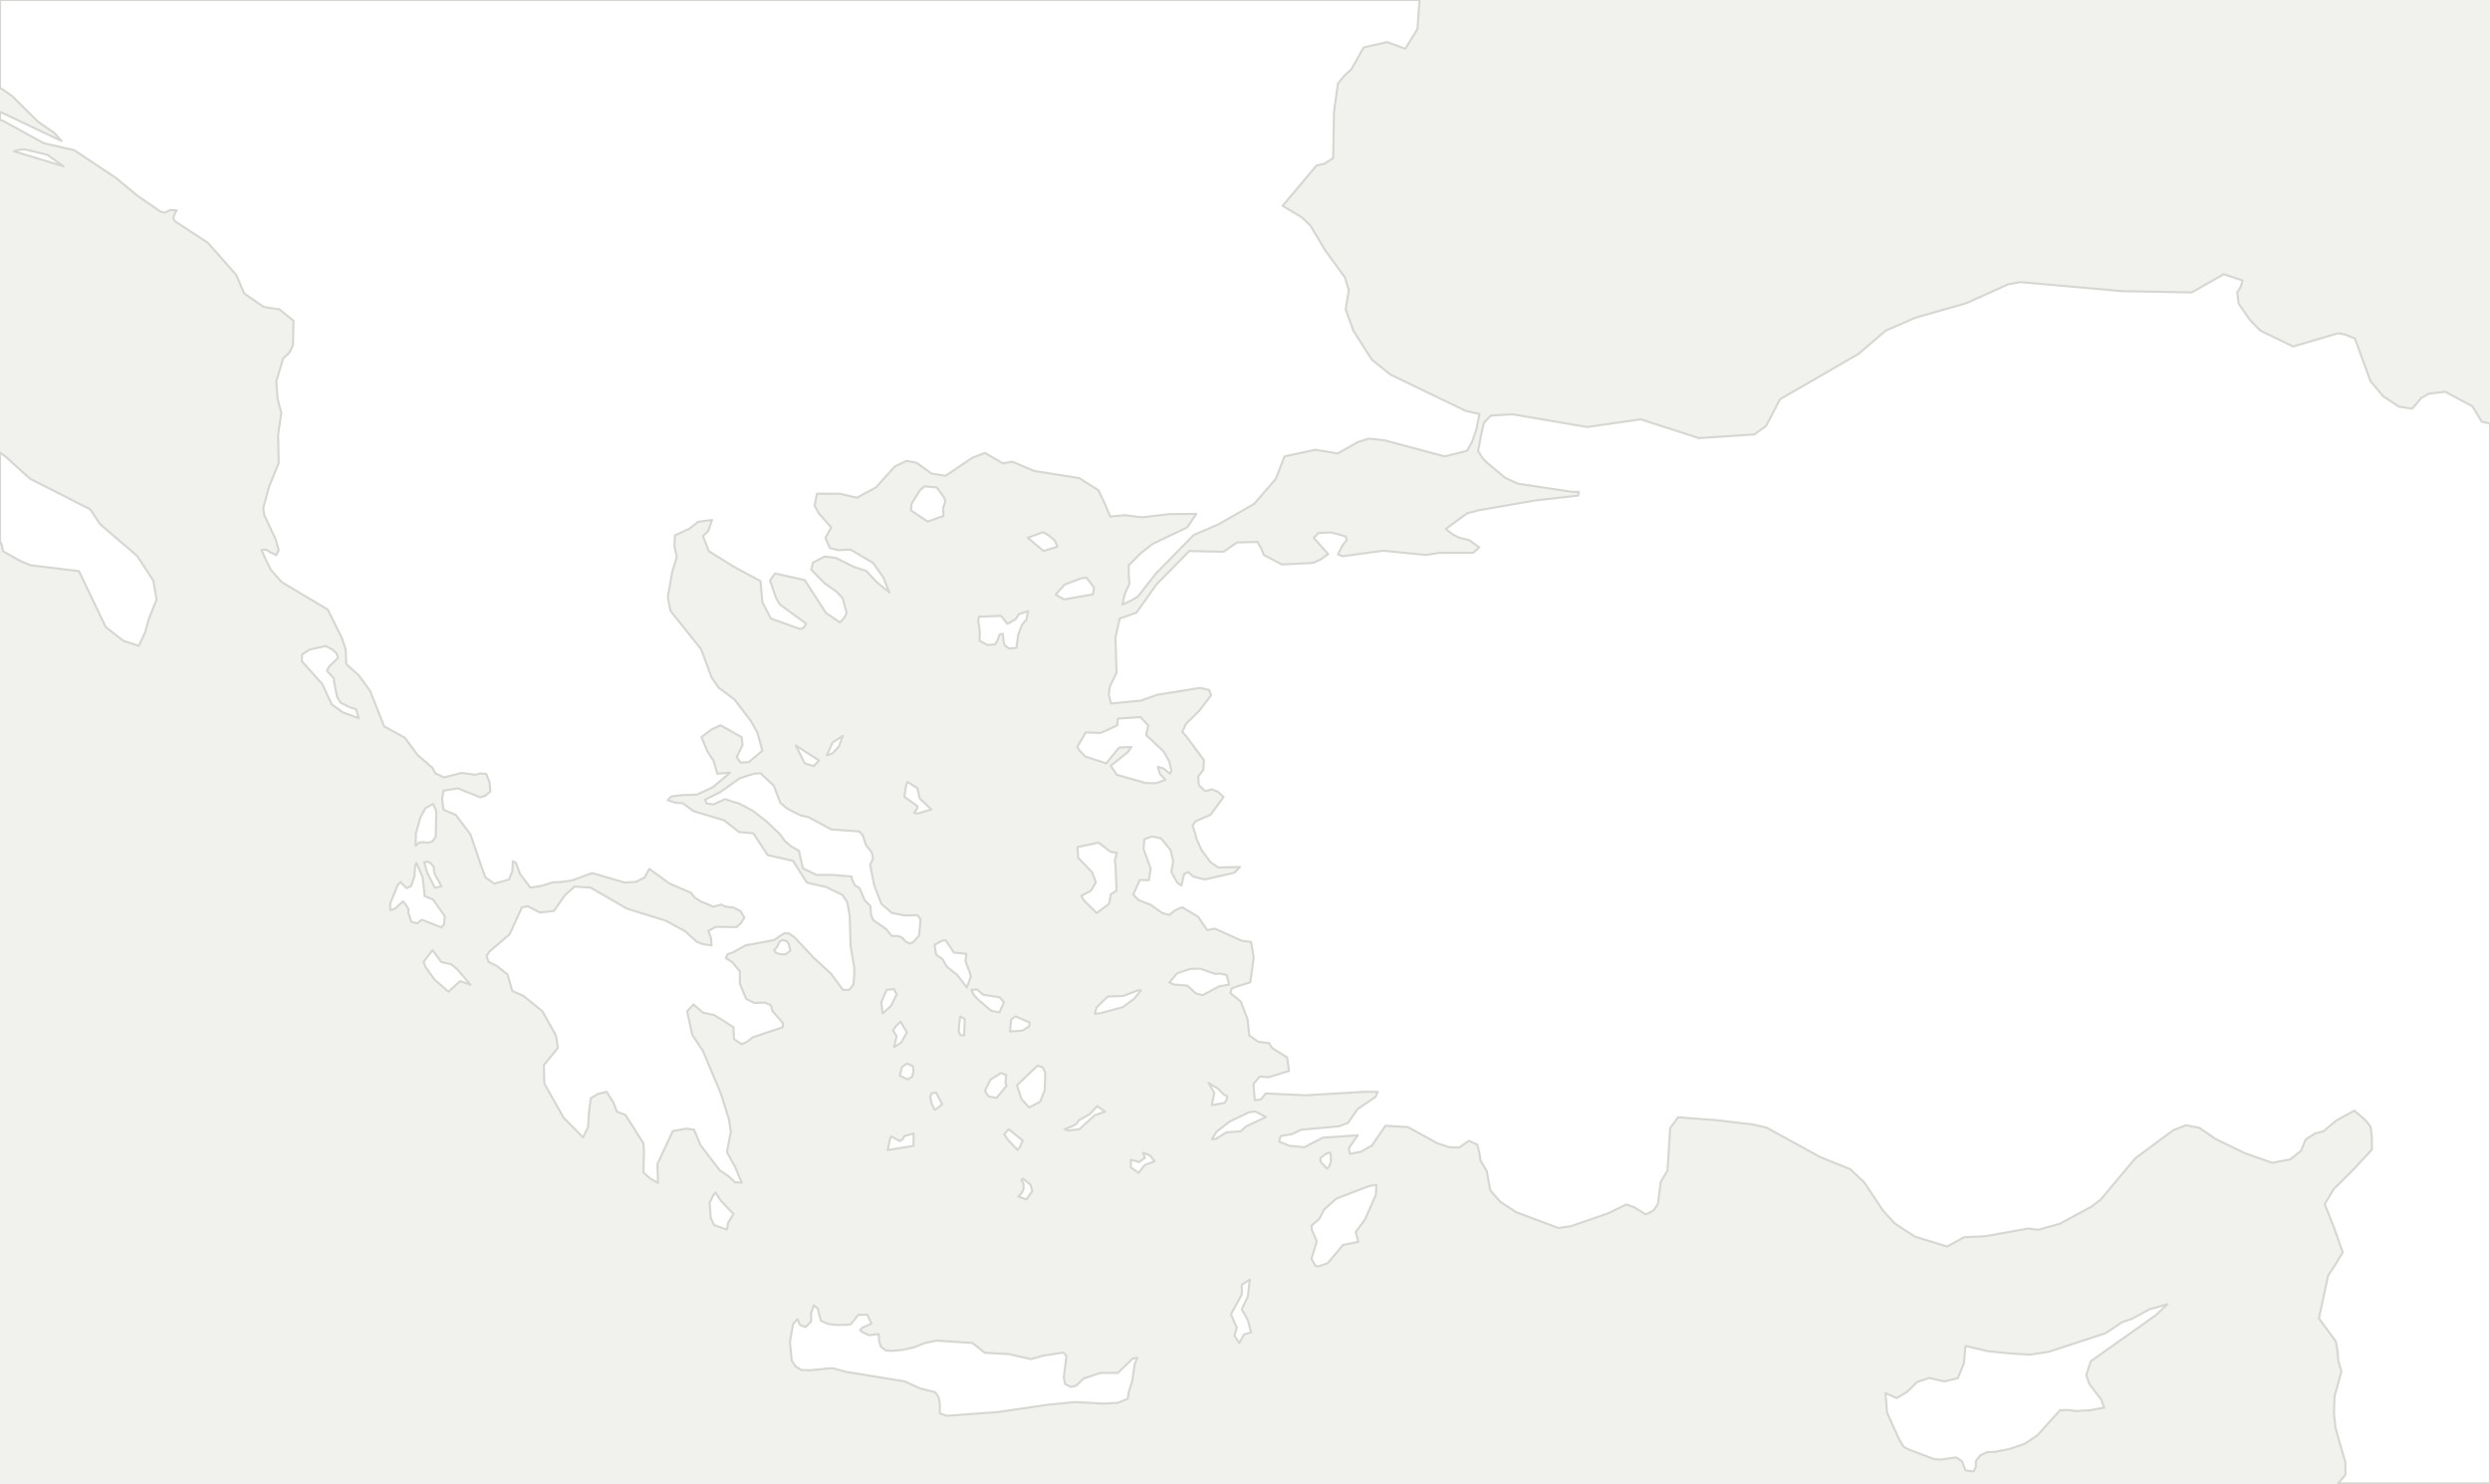
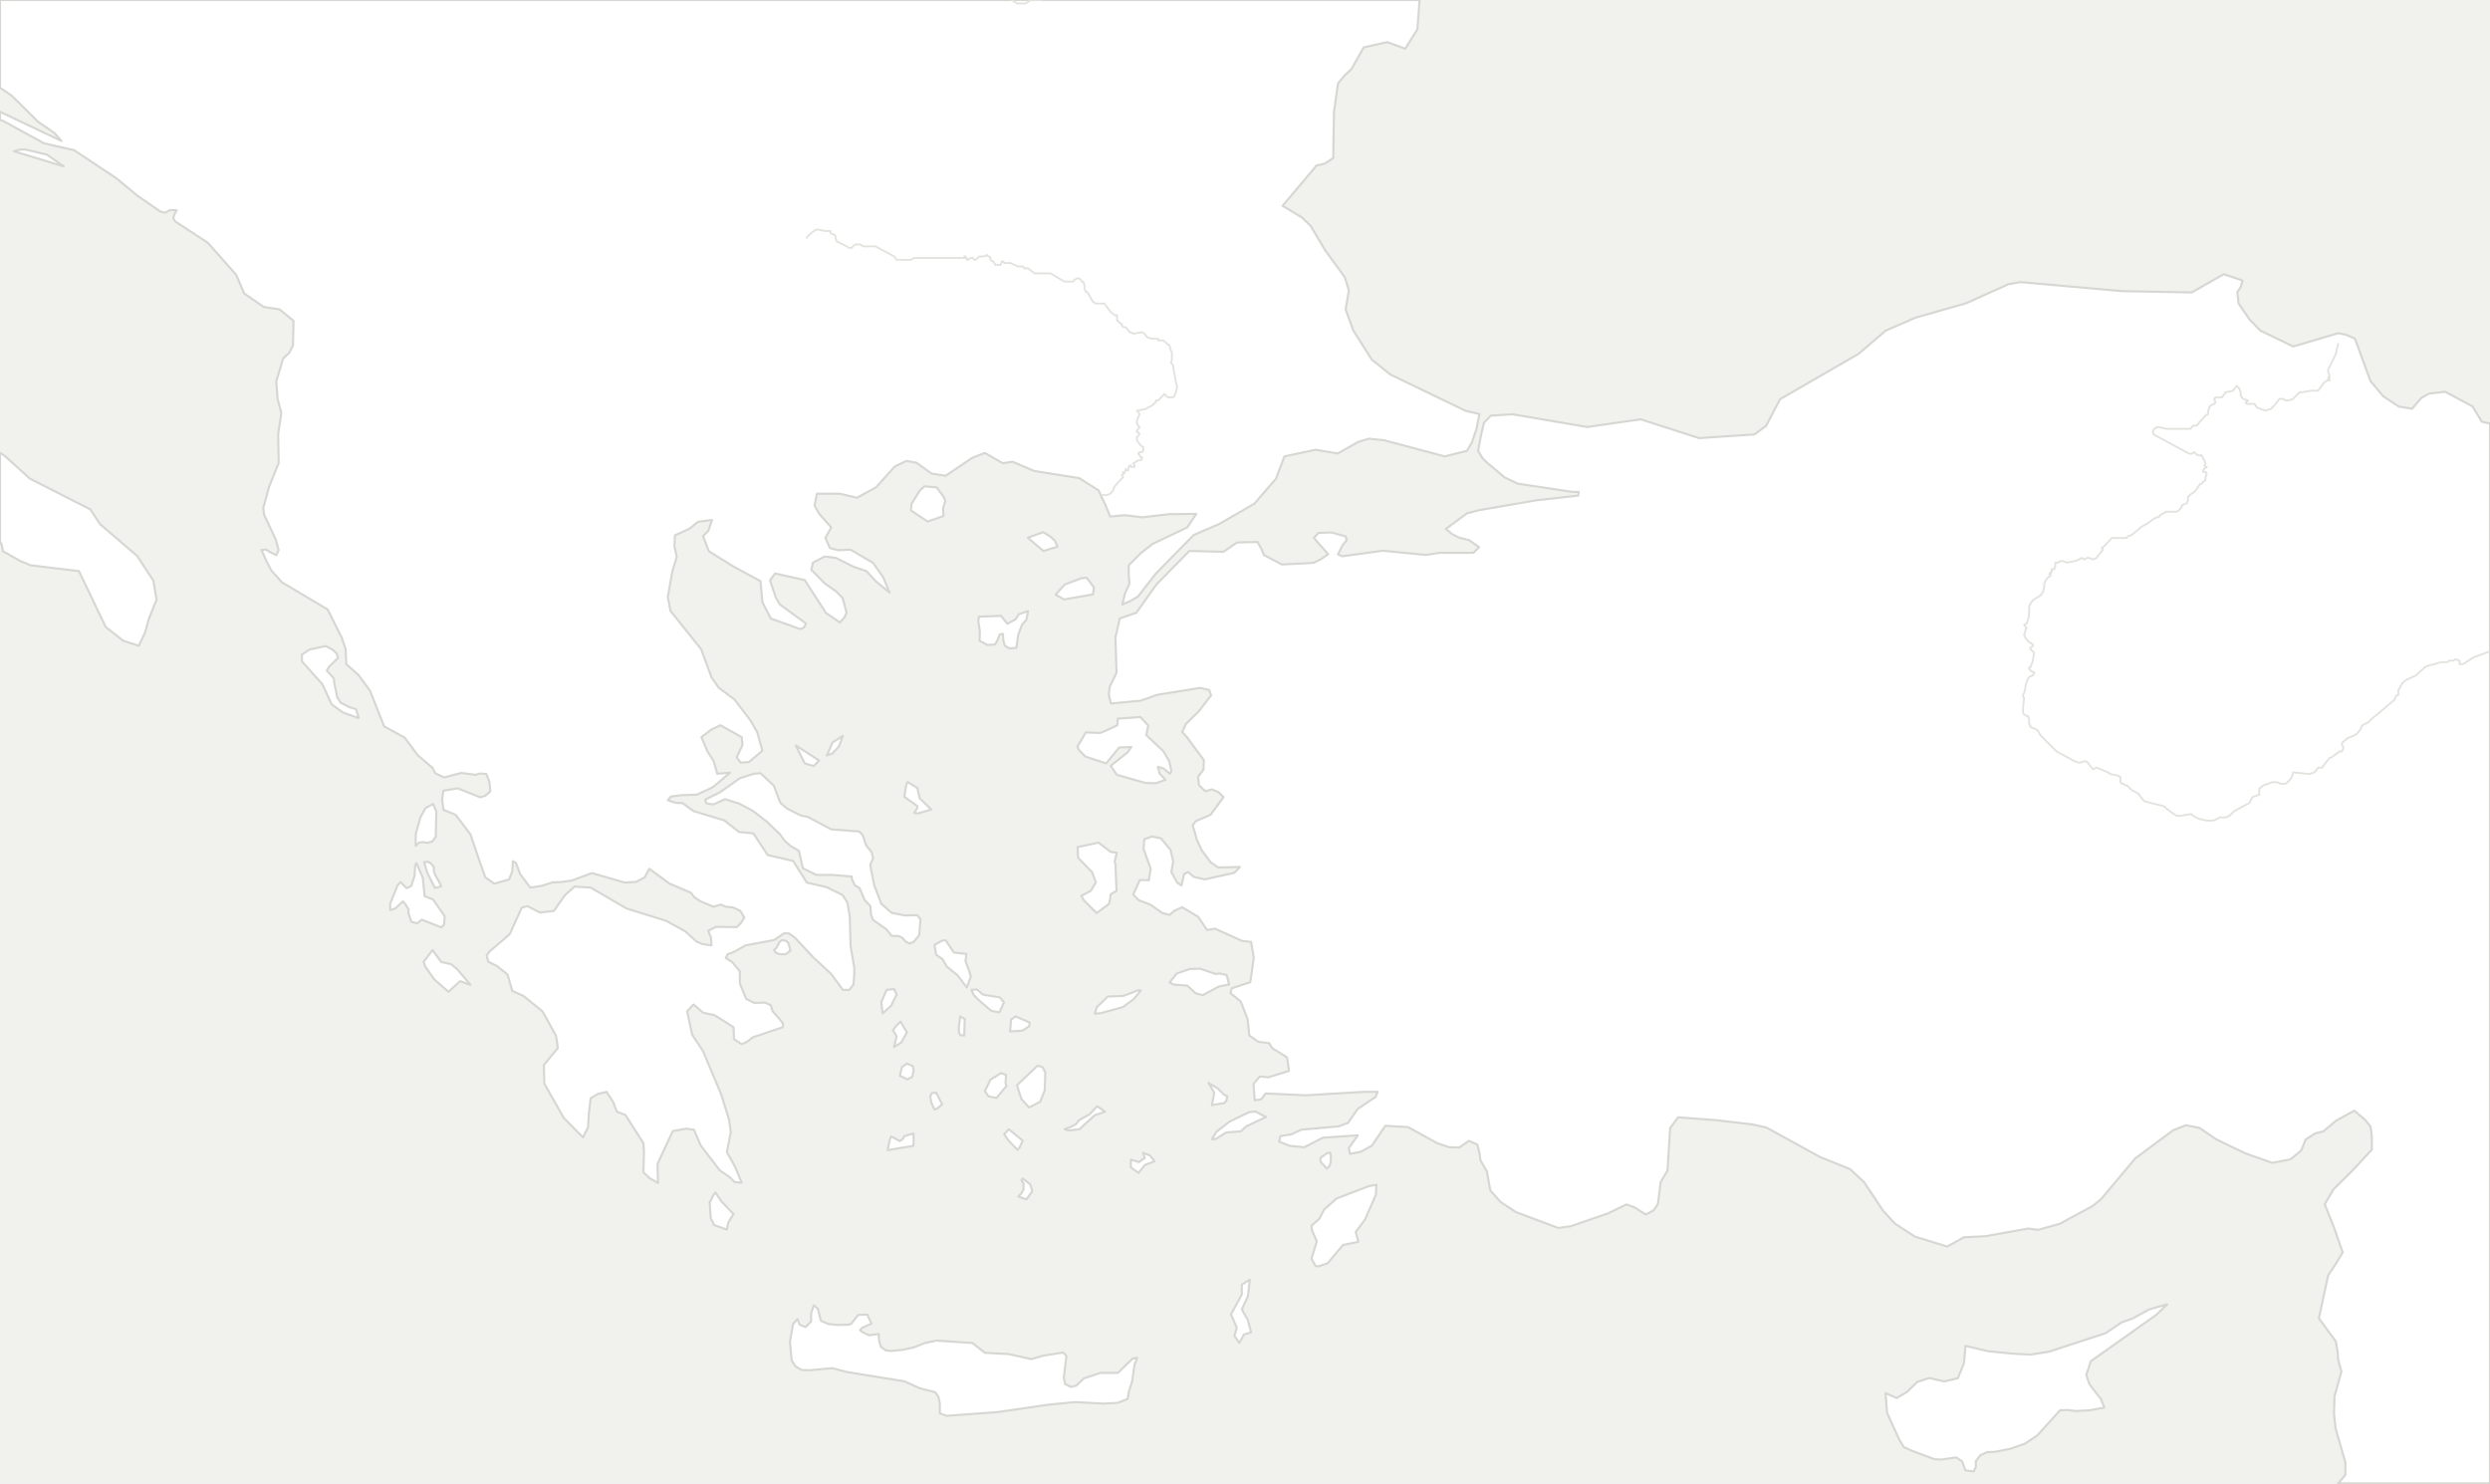
<svg xmlns="http://www.w3.org/2000/svg" viewBox="0 0 940 560" width="940" height="560">
  <rect width="940" height="560" fill="#F1F1EE" />
  <path d="M312.6,499.8L315.9,500.2L320.3,500.1L321.3,499.8L324,496.4L327.4,496.3L329,499.7L325.6,501.2L324.7,502.1L325.4,502.8L328.1,504.1L331.7,503.6L331.9,506.2L332.5,508.4L334.4,509.8L336.3,510L340.7,509.6L344.9,508.7L349.2,507L353.6,506.1L367.1,507L371.8,510.7L380.8,511.2L389.3,513.1L393.8,511.8L401.4,510.6L402.6,511.9L401.6,520.1L402.1,522.5L404.3,523.6L406.3,523.1L409.1,520.4L415.4,518.3L422,518.3L427.6,512.9L429.3,512.6L428.3,515.2L427.4,521.5L426.2,525.2L425.7,528.1L422,529.6L416.4,529.9L406,529.3L395.8,530.3L376.6,533.1L357.4,534.5L354.8,533.6L354.8,529.9L354.3,527.4L353.1,525.6L347.2,524.1L341.5,521.5L319.4,517.9L314.2,516.5L305.7,517.3L302.6,517.2L300.4,515.9L298.9,513.7L298.2,506.7L299.4,499.8L301.1,498L301.9,500.1L304.1,501L306.2,498.9L306.2,495.8L307.2,492.8L308.7,494L309.9,498.6ZM292.1,296.6L294.6,303.1L297.2,305.3L302.4,307.9L305,308.4L313.8,313.1L324.4,313.9L325.7,315.3L326.9,319L329.1,321.8L329.6,324.1L328.5,326.5L330,334.1L332.7,341.2L336.6,344.6L341.5,345.6L346.3,345.5L347.5,347L347,353.1L344.9,355.6L343.4,356.2L341.9,355.5L340.7,354.1L339.3,353.4L336.6,353.3L334.6,350.8L329.6,347.3L328.8,345.3L328.6,342.1L326.4,339.8L324.5,335.3L322.7,334.2L321.6,331.9L321.5,330.9L314.2,330.3L308.2,330.3L303.1,327.8L301.6,321.2L298.5,319.4L296.3,317.5L294.4,314.9L289.5,310.2L284.2,306.1L279.1,303.4L273.7,301.7L269.3,303.7L266.7,303.3L266.2,301.9L271.8,299.1L279.3,293.8L284.6,292.1L287.1,291.9ZM814,496.4L789.3,513.9L787.6,519.1L788.8,522.6L792.2,527L793.1,528.1L794.4,531.4L789,532.4L783.7,532.7L780.6,532.3L777.7,532.4L769.1,541.9L764.3,545.1L758.7,547L753.1,548.1L750.2,548.2L747.6,549.4L745.9,551.6L745.9,553.8L745.1,555.5L742,555.1L740.7,551.7L738.5,550.2L733,551L730.3,550.9L721.5,547.6L718.7,546.3L717,543.5L712.4,533.4L711.8,525.9L716,527.8L719.9,525.5L723.8,521.7L728.4,520.2L731.2,520.9L734,521.5L739.1,520.3L741.4,514.7L742,508.1L750.5,510.1L759.4,511L766.5,511.4L773.5,510.3L794.9,503.3L801,499.2L805,497.8L811.4,494.3L818.2,492.4ZM882.6,560L882.8,559.9L885.4,556.8L885.4,552.1L881.7,539.2L881.1,533.7L881.3,527.2L883.9,517.8L882.7,513.5L882.5,510.5L881.8,506.4L875.4,497.7L878.9,481.5L881.5,477.6L884.4,472.8L881.1,463.4L877.6,454.6L881,448.9L887.9,442.1L895.4,434L895.4,429.1L894.9,425.3L892.9,422.8L888.8,419.3L882,423L877.1,427.1L874,427.9L870.4,430.2L868.7,434.4L864.6,437.7L857.8,439L847.6,435.4L836.6,430.1L830.3,425.8L825.2,424.8L820.4,426.7L806.1,437.3L793.1,452.8L789.8,455.4L777.6,462L769.4,464.3L765.7,463.8L749.5,466.7L741.4,467.1L735.1,470.6L722.8,466.8L715.3,461.9L710.9,457.1L703.8,446.4L698.5,441.4L687.1,436.8L666.9,425.7L661.6,424.5L648,422.9L633.5,421.8L630.5,425.9L629.5,441.9L626.9,446.3L625.9,454.5L624.2,457L621.3,458.5L617,455.8L614,454.7L607,458.1L593.1,462.9L588.3,463.6L572.3,457.6L566.4,453.7L562.6,449.4L561.3,442.2L558.9,438.1L558.5,435.2L557.7,432.1L554.5,430.7L550.9,433.2L547.1,433.1L542.6,431.6L531.5,425.5L523,425L517.9,432.5L513.8,434.8L509.6,435.6L509.2,433.4L512.6,428.6L499.4,429.5L492.4,433.1L486.9,432.6L482.9,431L483.4,428.9L487.6,428.2L491.2,426.5L505.5,425.2L508.9,423.9L512.5,418.7L519.3,414.1L520.1,412.2L514.8,412.2L492.9,413.5L477.8,412.8L476.1,415L473.7,415.4L473.2,409.2L475.6,406.4L478.8,406.7L486.6,404.3L485.9,399.2L480.3,395.7L479.1,393.8L475,393.3L471.6,390.9L471,384.8L468.4,378.1L464.5,374.9L465,373.1L472,370.8L473.3,361.5L472.3,355.6L468.9,355.2L458.7,350.6L455.7,351.1L452.3,346.1L446.3,342.5L443.4,343.8L441.5,345.4L438.8,344.7L434.4,341.6L429.8,339.8L427.8,337.7L430.3,332.2L433.7,332.3L434.4,327.9L431.7,320.5L432,316.8L434.9,315.8L438.3,316.5L441.9,320.9L442.9,325.2L442.2,329.2L444.4,333.2L446,334.3L447,330L448.5,329.2L450.6,331L454.8,332L466,329.5L468.1,327.3L459.9,327.5L457,325.5L453.6,320.9L451.7,316.7L451.2,314.7L450.2,311.6L451.4,310L457,307.6L461.9,300.9L459.9,299L457.5,298L455,298.7L452.6,296.4L452.3,293.2L454.3,290.6L454.5,287L448,278.2L446.3,276.3L447.7,273.3L452.6,268.5L457.2,262.5L456.5,260.5L453.1,259.7L436.9,262.3L430.7,264.5L419.4,265.6L418.6,262.3L418.9,259.3L421.5,254L421.1,240.6L422.7,233.5L429,231.3L436.6,220.6L449,208L461.9,208.3L467,204.8L474.7,204.6L476.2,207.2L477.1,209.5L483.9,213.1L495.8,212.5L498.7,211.1L501.4,209.2L496,203.1L497.7,201.2L502.6,201L508,202.5L508.4,203.9L506.8,205.9L505.1,209.3L506.8,210L522.1,207.9L538.3,209.5L543.4,208.7L556.2,208.7L558.4,206.6L554.6,203.9L550.9,203L548.3,201.7L545.8,199.7L553.8,193.8L558.4,192.6L579.8,188.9L595.8,187.1L596,185.7L593.6,185.7L573,182.6L568.1,180.3L561.3,174.6L559.7,173L558,170.3L559.1,164.3L560.2,159.6L562.8,156.9L571,156.4L599.2,161.2L619.4,158.3L641.4,165.4L662.3,164L666.7,160.8L672,150.7L701.6,133.6L711.9,124.8L723.2,119.9L742.2,114.5L758.2,107.3L762.8,106.5L801,109.9L827.4,110.4L839.5,103.5L846.6,105.9L845.9,108.3L844.6,110.4L845.1,114.6L849.2,120.6L853.3,124.8L865.7,130.8L882.7,125.8L885.4,126.3L889,127.8L894.9,143.9L899.7,149.6L905.6,153.5L910.6,154.3L914.1,150.2L917,148.6L923.1,147.9L933.4,153.4L936.9,159.2L940,159.9L940,560ZM535.9,0L535.1,11L530.5,18.4L523.7,15.9L514.8,17.9L510.2,26.1L507.5,28.6L505.1,31.5L503.6,42.2L503.3,59.7L500,61.8L497,62.5L484.2,77.7L491.5,82.1L494.8,85.3L500.2,94.4L507.7,104.7L509.2,109.6L508,116.8L510.9,124.8L517.9,135.8L524.9,141.4L553.3,155.1L558.5,156.3L557.4,161.9L555.7,166.9L553.8,170.2L545.4,172.3L522.5,166.2L516.7,165.6L512.6,166.9L505,171.2L496.6,169.8L484.9,172.3L481.7,180.7L473.5,190.2L460.1,197.9L450.6,202L436.3,216.6L429.6,225.2L426.9,226.8L423.7,228.2L424.7,224L426.4,220.3L426.1,217.5L426.1,213.4L430.8,208.7L435.2,205.3L448.2,199.1L451.6,194L441.4,194.1L431.2,195.3L424.7,194.5L419.1,195L417.2,190.4L415.9,187.7L414.7,185.1L407.4,180.5L390.4,177.8L382.2,174.3L378.6,174.9L371.8,171L367.1,172.8L357,179.6L351.7,178.8L346,174.7L342.2,174L337.8,176.1L330.7,184L323.5,187.9L317.1,186.4L308.4,186.4L307.5,190.9L309.2,193.9L313.8,199.1L311.6,203.1L313.3,206.9L316.4,207.7L321.1,207.5L329.6,212.5L333.4,217.9L335.8,223.7L330.7,219.5L327.1,215.6L322.3,214L315.5,210.6L311.3,210.1L306.9,212.4L306.3,215.1L311.3,220.2L315.7,223.3L318.1,225.8L319.6,231.3L318.8,233.1L317.1,235L311.8,231.4L303.8,219L292.6,216.5L290.7,219.1L292.9,225.6L294.4,228.2L304.3,235.4L303.5,236.9L302.1,237.5L291,233.5L287.8,227.3L287.1,219.4L277.1,214L267.6,208.1L265.4,202.4L267.4,200.4L268.8,196.3L263.5,197L260.3,199.6L254.8,202.1L254.6,206.3L255.5,210.2L253.8,215.8L252.1,225.4L253.1,230.6L264.7,245.1L268.6,255.7L271.3,259.6L277.3,264.1L283.4,272.1L285.9,276.5L287.8,283.4L282.7,287.7L279.6,287.9L278.1,285.9L280.3,281.3L280,278.3L272,273.8L268.6,275.4L264.8,278.3L267.1,283.7L269.4,287.3L270.8,292.1L275.6,291.7L269.1,297.2L263.1,300L257.2,300.2L253.3,300.7L252.1,302.1L255.2,303.1L257.7,303.2L261.8,306.2L273.4,309.7L279,314.1L284.4,314.6L289.8,322.8L299.4,325L304.6,333.2L312,334.9L318.1,337.9L319.9,340.7L320.8,346L321.1,357.1L322.5,365.3L322.5,367.9L322.2,371.7L320.6,373.7L318.2,373.7L313.8,367.7L307,361.4L299.9,353.8L297.8,352.4L296.1,352.3L292.2,354.9L281.5,356.9L276.6,359.6L274.7,360.2L274,361.7L276.4,363.2L279.3,366.7L279.3,371.3L281.7,377.1L284.7,378.6L288.8,378.5L291,379.5L291.7,381.8L294.1,384.5L295.6,386.4L295.5,387.8L284.2,391.6L282,393.3L280,394.2L277.1,392.3L276.9,387.8L273.2,385.4L269.6,383.2L265.4,382.3L261.8,379.2L259.4,381.8L261.3,390.6L265.4,396.8L272.2,413L275.2,422.6L275.9,427.3L274.4,434.9L277.6,440.7L280,446.5L277.4,446.3L275.2,444.2L271.7,441.8L264.5,432.4L262,426.5L259.1,426.1L254,427L248.2,439.4L248.4,446.6L245.3,444.8L242.9,442.6L243.1,434.8L242.9,431.6L236.1,420.9L232.9,419.7L231.5,416.1L229,412.2L225.7,413L223,414.6L222.3,420.3L222,425.5L220.1,429.4L212.8,422L205.5,409.1L205.3,402.1L210.6,395.6L209.9,391L204.8,381.8L197.5,375.9L193.4,374.1L191.6,367.9L187.6,364.7L184.4,363.1L183.7,360.8L184.8,359.2L192.4,352.7L197,342.6L199.2,342.1L203.8,344.5L209.1,343.9L213.3,337.9L216.9,334.7L223,335.1L236.6,343L251.4,347.6L258.7,351.6L263,355.5L265.2,356.4L268.6,356.9L268.4,354L267.4,351.4L270.3,349.9L278.1,350L279.6,348.6L281,346.4L279.5,343.9L276.8,342.6L274,342.3L272.2,341.5L269.3,342.3L264.5,340.3L262.1,338.7L260.8,337L252.8,333.6L245.1,328L243.4,331.2L240.2,332.9L235.9,333.2L223.5,329.6L215.9,332.4L211.8,333L208.6,333.1L204.6,334.4L200.2,335.1L196.3,329.9L194.8,325.8L193.6,325.1L193.4,328.9L192.2,332L186.6,333.6L183.2,331.2L180.7,324.1L177.6,315L172,307.6L167.4,305.7L166.9,301.6L167.4,298.5L172.8,297.6L181.3,301L183.2,300.4L185.1,298.8L184.8,295.3L183.6,292.2L181.2,292L179.5,292.5L174.2,291.8L167.6,293.5L164.3,291.9L163.3,289.9L157.7,285.1L152.8,278.5L145,274.2L139.7,260.8L135.4,254.9L130.7,250.7L130.5,245.1L129,240.7L123.7,230.1L106.4,219.8L102.3,215.2L100.4,211.4L98.7,207.6L100.4,207.5L102.1,208.5L104.3,209.6L105.2,207.7L104.1,203.7L99.7,194.3L99.4,191.7L101.6,183.7L105.2,174.8L105,164.1L106.2,155.9L104.8,150.6L104.3,144L106.9,135.3L109.2,133.2L110.6,130.4L110.8,121.1L105.5,116.8L99.6,115.9L92.2,110.8L89.2,103.8L78.5,91.7L66,83.5L65.4,82.2L66,80.6L66.7,79.4L64.2,79.3L62.3,80.3L60.6,79.9L51.9,73.9L43.8,67.2L28,56.7L16.6,54.1L1.1,45.6L0,45.3L0,42.2L0,42.2L23.2,53.2L20.5,50.2L16.6,47.5L14.4,46L4.5,36.2L0,33.1L0,0ZM0,170.9L1.9,172.2L11.3,180.7L34.1,192.3L37.8,197.9L51.8,209.9L57.9,219.2L59.1,226.4L56.2,233.6L54.8,238.7L52.4,243.8L46.5,241.9L39.9,236.7L29.8,215.6L11.5,213.4L7.7,211.8L1.1,208.1L0.7,205.8L0,204.4L0,170.9ZM501.2,476.9L497.7,478.1L496.6,477.9L495.1,475.2L497.1,468.6L495.3,464.5L495.1,462.7L498,460.2L499.9,456.6L504.5,452.5L516.7,447.8L519.6,447.3L519.4,451.1L515.3,460.4L511.8,465.1L512.8,468.8L507,470ZM469.6,503.8L467.9,507L466,504.3L466.9,501.2L464.7,496.2L468.8,488.7L468.8,485L471.8,483.1L471.1,489.4L468.8,494.3L471.1,498.4L472.3,503ZM501.9,440.2L500.9,441.2L498.5,438.5L498.5,437.1L500.9,435.4L502.1,435.1L502.4,436.2L502.4,438.5ZM462.3,416.4L457.5,417.2L458.4,412.5L456.2,408.8L459.7,410.9L462.1,413.3L463.3,413.8L463,415.4ZM458.9,430L457.5,430.1L459.2,427.3L464.2,423.4L471.5,419.9L473.9,419.6L477.9,421.7L470.5,425.2L468.4,427.1L463,427.5ZM392.7,415.9L388.5,418.1L385.6,414.9L383.9,409.7L391.7,402.3L393.6,402.9L394.6,404.9L394.4,411.6ZM380,409.9L376.2,414.5L373.2,413.9L371.8,411.9L373.9,407.6L377.9,405.1L379.8,405.8L379.6,409ZM389.7,449.7L387.5,452.8L384.4,451.7L385.6,450.5L386.4,449L386.4,446.8L385.6,445.5L386.1,444.9L389,447.2ZM384.9,433.2L384.1,434.1L380.5,430.3L379.1,428.2L380.8,426.3L386.1,430.6ZM453.1,365.7L458.9,367.7L460.4,367.5L463.1,368.1L464,371.7L460.2,372.4L454,375.7L451.4,375L448.2,372.1L443.1,371.7L441.5,370.9L444.3,367.5L449.2,365.8ZM415.5,382.5L413.3,382.7L414,380.3L418.2,376.2L424,376L429.5,373.9L430.7,373.9L428.1,377.1L423.9,380.2ZM407.5,426.3L403.3,426.8L401.9,426.3L404.5,425.3L406.3,424.3L407.2,423L411.4,420.6L414.2,417.6L417.2,419.7L413.3,421ZM435.9,438.4L432.2,439.8L429.8,442.8L426.9,440.7L426.9,437.8L430,438.7L432.2,437.1L431.5,435.2L434.1,436.2ZM336.4,379.7L333.2,382.6L332.7,378.3L334.7,373.7L337.5,373.4L338.5,375.4ZM340.2,393.6L337.5,395.3L338.5,391.2L337.1,389L338.3,387.3L340,385.7L340.9,387.3L342.4,389.7ZM344.9,427.9L344.9,431.4L344.8,432.6L335.1,434.2L335.9,430.3L336.4,429L339.7,430.8L340.9,429.9L341.4,428.9ZM364.2,384.7L364,390.9L362.6,390.8L362,389.8L362,387.5L362.5,383.7ZM366.5,368.7L365,372.8L361.4,368.1L357.4,364.9L355.8,362.1L353.4,360.4L352.8,356.7L355.7,355.1L357,355L360.1,359.6L364.8,360.1L364.5,362.9L365.9,366.6ZM379,378.4L377.3,382.2L374.2,381.6L369.3,377.4L367.6,375.6L366.7,373.7L368.8,373.5L371.1,375.5L377.4,376.5ZM353.6,418.6L352.8,418.9L351.6,416.3L351.2,414L351.7,412.7L353.4,412.5L355.7,416.9ZM418.6,341.3L414,344.7L409.1,339.8L408.2,338.2L411.8,336.3L413.7,333.1L412.3,329.3L407,323.8L406.8,319.8L414.7,318.1L419.3,321.6L421.6,321.9L420.8,325.2L421.1,326.2L421.5,336.3L419.3,337.6L418.9,340.3ZM433.5,273.9L432.7,277.5L439.2,283.6L441.4,287.4L442.2,291.1L441.7,292.1L439.2,290.1L437.1,289.5L437.8,292.1L440,294.4L436.3,295.7L432.5,295.6L421.6,292.5L419.3,289.1L425.7,284L427.1,282L422.5,282.2L417.6,288.2L409.7,285.6L407.4,283.2L406.7,281.9L409.9,276.5L415.4,276.7L418.2,275.5L421.8,273.8L422,271.3L430.5,270.7ZM309.2,287.1L307.2,289.2L303.8,288.2L300.4,281.4ZM314.3,284.4L312.1,285.2L314.3,280.3L318.2,277.8L316.7,281.8ZM351.6,305.6L346.5,307.1L345.1,306.9L346.3,305L346.3,304.3L341.4,300.8L342.1,296.4L342.6,295.2L346.3,297.5L347.2,301.4ZM399.2,206.4L393.9,208L388,203L393.8,200.9L396.3,202.4L398.2,204.1ZM387.5,233.9L385.8,235.9L384.4,239.6L383.7,244.6L381,244.8L379.3,243.7L378.8,241.8L378.6,239.3L377.4,239.5L376.4,242.1L375.6,243.3L372.8,243.5L369.8,241.9L369.9,238.4L369.3,234.3L369.6,232.8L377.9,232.5L380.3,235.5L383.4,233.8L384.6,231.9L388.1,230.7ZM356.2,194.8L350.2,196.9L343.9,192.7L344.1,190.2L347.3,185.1L349,183.6L353.6,184L356.2,187.5L356.9,189.1L356,191.9ZM412.6,224.4L401.7,226.3L398.5,224.5L401.9,220.7L408.2,218.3L410.2,218.1L413,221.8ZM17.8,58.4L24,62.8L5.2,57.1L7.4,56.5L9.4,56.4ZM159.6,331.3L160.3,338.3L163.5,339.6L167.9,345.9L167.6,349.1L166.6,350.1L159.2,347.2L157.5,348.6L155.3,348L154.1,344.5L154.3,343.4L153,341.3L152.1,340.3L149.2,343L147.3,343.6L147.3,341.1L150.1,334.2L151.2,333L153.5,335.3L155.2,334.5L156.5,330.7L156.7,326.9L157.2,325.8ZM172.7,366L177.6,371.8L173.7,370.4L169.3,374.4L164,369.8L160.6,365L159.9,363.1L163.3,358.7L166.6,363.2L170.3,364ZM163.2,317.7L161.3,318.2L159.8,317.9L158.2,318.1L156.9,319.3L157,314.6L158.7,308.6L160.6,305.1L163.5,303.5L164.7,306.3L164.5,315.9ZM166.6,334.6L164.2,335.2L161.3,329.5L160.1,325.5L161.3,325.3L162.5,325.8L163.8,327.3L163.8,328.8L164.3,330.4L165.5,332.4ZM134.4,267.7L135.4,271.1L129.5,269L125.2,265.9L121.7,258.3L114,249.7L114,247.1L116.9,245.2L123,243.9L125.6,245.3L127.1,246.7L127.6,248.4L124.2,251.7L123.4,253.2L126.1,256.2L126.1,257.4L127.3,263.2L128.6,265.3L132,267ZM298.4,358.9L296.5,360.3L294.4,360.2L292.9,359.7L292.2,358.6L293.1,357.9L294.3,355.5L295.3,354.9L296.8,355.2L297.7,356.2ZM274.9,461.6L274.4,464.2L269.6,462.5L268.3,459.8L267.9,454L269.3,451.2L270.1,450.2L272.3,453.5L276.9,458.3ZM385.9,389.1L381.3,389.4L381.7,384.9L383.4,383.7L388.7,386L388.5,387.5ZM344.4,406.5L342.6,407.5L339.7,406.1L340.5,402.8L342.4,401.5L344.6,402.5L344.9,404Z" fill="#FFFFFF" stroke="#D6D6D2" stroke-width="0.8" stroke-linejoin="round" />
+   <path d="M381.9,0L382,0L383.9,1.3L385.8,1.3L387.2,1.3L389.1,0L390,0L391.9,0L393.3,0L393.3,0M304.5,89.8L305,89.1L306.4,87.9L307.3,87.2L308.3,86.6L311.6,87.2L313,87.2L313.5,87.2L313.5,87.9L314.4,88.5L314.4,88.5L314.9,88.5L315.4,89.1L315.4,89.8L315.8,91.1L315.8,91.1L319.6,93L320.6,93.6L321.5,93.6L322,93L322.9,92.3L323.9,92.3L323.9,92.3L324.8,92.3L325.8,93L326.7,93L329.5,93L330.5,93L337.6,96.8L338,97.4L338.5,98.1L342.3,98.1L343.7,98.1L345.1,97.4L363.6,97.4L364,97.4L364,97.4L364,96.8L364.5,96.8L364.5,97.4L365,97.4L365,97.4L365,98.1L365.4,98.1L366.4,97.4L366.9,97.4L367.3,97.4L367.8,98.1L368.3,98.1L369.7,96.8L371.6,96.8L372.5,96.2L373,96.8L373.5,96.8L373.9,97.4L373.9,98.1L374.9,98.7L375.8,100L376.8,100L377.7,100L378.2,98.7L378.7,98.7L379.1,99.3L380.6,99.3L381.5,99.3L384.3,100.6L385.3,100.6L385.8,100.6L386.2,100.6L386.7,101.3L387.2,101.3L387.6,101.3L388.1,101.3L390.5,103.2L391.4,103.2L395.2,103.2L396.6,103.2L401.8,106.3L402.8,106.3L405.1,106.3L405.6,105.7L406.5,105.1L407,105.1L407.5,105.1L408,105.7L408.4,106.3L408.9,106.3L409.4,107.6L409.4,108.9L409.9,110.2L410.3,110.2L410.8,110.8L412.2,113.3L412.7,114L413.6,114.6L414.6,114.6L416,114.6L416.9,114.6L417.9,115.9L418.8,117.1L419.3,117.8L420.2,118.4L420.7,119L420.7,119L421.2,119L421.7,119L421.7,119.7L421.7,120.3L421.7,120.9L423.1,122.2L423.5,122.2L423.5,122.8L424,123.5L425,123.5L425,123.5L426.4,125.4L426.9,125.4L427.8,126L431.1,125.4L432.1,126L433,127.3L434.9,127.9L435.8,127.9L436.8,127.9L437.2,127.9L437.2,128.5L437.2,128.5L437.7,128.5L437.7,128.5L439.1,128.5L440.6,129.8L441.5,130.4L442,132.3L442,132.3L442.4,133L442.4,133.6L442.4,133.6L442.4,134.9L442.4,136.1L442,136.8L442.9,138L442.9,138.6L443.4,141.2L443.9,144.3L444.3,145.6L444.3,146.8L443.9,148.1L443.4,149.4L442.9,150L442,150L441,150L440.1,149.4L439.6,148.7L437.2,151.2L436.8,151.2L436.3,151.2L436.3,151.9L436.3,151.9L434.9,153.1L433.5,153.8L432.5,154.4L429.7,155L429.2,155L430.2,156.3L429.7,157.5L429.2,158.8L429.2,160L430.2,161.3L429.2,162.5L429.2,163.2L429.7,163.2L430.2,163.8L429.2,165.1L429.2,166.3L430.2,167.6L430.6,168.2L431.6,168.8L431.6,169.4L431.6,170.1L431.1,170.7L430.2,170.7L430.2,170.7L429.7,171.3L430.2,171.9L430.6,172.6L431.1,172.6L431.1,173.2L430.6,173.8L429.7,173.8L428.7,174.4L427.8,175.1L428.3,175.7L428.3,175.7L428.3,176.3L427.8,176.3L427.3,176.3L426.9,176.3L426.9,175.7L426.9,175.7L426.4,175.7L425.9,176.9L425.9,177.6L425.4,177.6L425,177.6L425,177.6L425,176.9L425,177.6L424.5,178.2L424.5,178.2L424,178.2L424,178.8L424,178.8L424,178.8L424.5,178.8L424,178.8L424,178.8L423.5,179.4L424,180.1L421.7,182.6L420.7,183.8L420.2,185.1L419.3,186.3L417.9,186.9L416,186.9M940,245.9L933.7,248.2L929.9,250.7L929.5,250.7L929,250.7L928.5,250.7L928.5,250L928.5,249.4L928.1,249.4L927.1,248.8L926.2,249.4L924.7,249.4L923.8,250L921.9,250L921.4,250L919.1,250.7L916.7,251.3L915.3,251.9L914.8,252.5L913.4,253.7L912,255L908.2,256.8L906.8,258L905.9,259.9L905.4,260.5L905.4,262.3L904.4,262.9L904,264.1L898.3,269L895.9,270.9L894,272.7L891.7,273.9L891.2,275.2L889.8,277L888.8,277.6L886,278.8L885.5,279.4L884.6,280L884.6,280L884.1,280.6L884.1,281.3L884.6,281.9L884.6,282.5L884.1,283.7L883.2,283.7L879.9,286.1L879.4,286.1L878.5,287.3L877.5,288.6L877,289.2L876.6,289.8L875.6,289.8L875.1,289.8L874.7,290.4L874.2,291L873.7,291.6L871.8,292.2L865.7,291.6L865.2,293.4L864.3,294.6L862.9,295.9L861,295.9L859.6,295.3L857.7,295.3L856.3,295.9L854.4,296.5L852.9,297.7L852.9,300.1L852.5,300.1L851.1,300.7L850.6,300.7L850.1,301.3L849.2,303.1L846.8,304.4L843.5,306.2L841.6,308L840.2,308.6L839.7,308.6L837.8,308.6L836.9,309.2L835.5,309.8L835,309.8L833.1,309.8L830.3,309.2L827.9,308L827.4,307.4L826.5,307.4L823.2,308L821.8,308L820.8,307.4L819.9,306.8L817.5,305L817,304.4L809.5,302.5L809,301.9L808.5,301.3L807.6,300.1L807.1,299.5L804.8,298.3L802.9,296.5L802.4,296.5L801.5,295.9L801,295.9L801,295.9L800.5,295.3L800.5,294L800.5,293.4L799.6,292.8L796.7,292.2L795.8,291.6L793,290.4L791.5,289.8L790.1,290.4L789.6,289.8L788.7,288.6L788.2,288L787.3,287.3L784.9,288L783,287.3L776.4,283.7L770.3,277.6L769.3,275.8L768.4,275.2L766.5,274.5L766.5,273.9L766,273.3L766,271.5L765.6,270.3L765.1,270.3L764.1,269.7L763.7,269L763.7,267.8L764.1,263.5L764.1,263.5L763.7,262.9L763.7,262.3L764.1,261.7L764.6,259.9L764.6,259.2L765.1,257.4L765.6,256.2L766,255.6L767.4,255L767.9,254.3L767.9,253.7L767.4,253.7L766.5,253.1L766,252.5L766,251.9L766.5,251.9L767,250.7L767.4,249.4L767.9,246.4L766.5,245.1L766.5,245.1L766.5,244.5L767.4,243.9L767.4,243.9L767.4,243.3L766.5,242.7L765.6,242.1L765.1,241.4L764.6,240.8L764.1,239.6L764.6,238.4L764.6,237.7L765.1,237.1L764.1,235.9L765.1,235.3L765.6,234L766,232.2L766,229.1L766.5,227.9L767.4,226.6L770.3,224.8L771.2,223.6L771.7,221.7L771.7,220.5L772.2,219.2L773.1,218L774.1,217.4L774.1,216.8L773.6,216.8L773.6,216.8L774.1,216.1L774.5,216.1L774.5,215.5L774.5,214.9L775,214.9L775.5,214.9L775.9,213.7L775.9,212.4L776.9,212.4L777.8,211.8L778.8,211.8L780.2,212.4L783.5,211.8L784.9,211.2L785.9,210.6L786.8,211.2L787.8,210.6L788.7,210.6L790.1,211.2L791.5,210.6L792,209.9L792.5,209.3L793.4,208.1L793.9,207.5L793.4,206.8L794.4,206.2L797.2,203.1L797.7,203.1L797.7,203.1L797.7,203.1L798.1,203.1L800,203.1L801.5,203.1L802.9,203.1L803.3,202.5L804.8,201.9L808.5,198.8L810.9,197.5L813.3,195.7L815.2,195L815.6,194.4L816.6,193.8L817,193.8L817.5,193.2L821.3,193.2L821.8,193.2L822.7,192.5L822.7,192.5L823.7,191.3L823.7,190.7L825.5,190L826,188.8L826,188.2L826,187.6L827.4,186.3L828.4,185.7L828.9,185.1L829.8,183.8L830.3,183.2L830.3,183.2L830.7,182.6L831.2,182.6L831.7,181.9L832.6,181.3L832.6,180.1L833.1,178.8L832.6,178.2L832.2,178.2L831.7,178.2L831.7,178.2L831.7,177.6L832.2,176.9L833.1,176.3L832.6,176.3L832.6,176.3L832.2,175.7L832.2,175.7L832.6,175.1L832.2,173.8L831.7,173.2L831.2,171.9L830.3,171.9L829.8,171.9L828.9,171.3L828.4,170.7L827.4,171.3L826.5,171.3L813.7,164.4L812.8,163.8L812.8,162.5L813.3,161.9L814.2,161.3L815.2,161.3L818,161.9L827,161.9L827.4,161.3L827.9,160.7L828.4,160.7L828.4,160.7L828.9,160.7L829.3,160.7L830.3,159.4L832.6,156.9L833.6,156.3L833.6,155.6L833.6,155L834,154.4L834,153.8L834.5,153.1L835.9,152.5L836.4,151.9L835.9,150.6L836.4,150L836.9,150L838.3,150L838.8,150L840.2,148.1L843,147.5L844,146.2L844.4,145.6L844.9,146.2L845.4,146.8L845.9,148.1L845.9,149.4L846.3,150L846.8,150.6L848.7,151.2L847.7,151.9L848.2,152.5L850.6,152.5L851.1,152.5L852,153.8L853.4,154.4L855.3,155L857.2,154.4L858.6,153.1L860,151.2L860.5,150.6L861.9,150.6L862.9,151.2L863.3,151.2L863.8,151.2L865.7,150.6L866.2,150L868.1,148.1L869,148.1L872.3,147.5L874.2,147.5L875.1,147.5L875.6,146.8L876.1,146.2L877,144.9L877.5,144.3L878.5,143.7L878.9,143.1L879.4,143.7L879.4,143.1L878.9,142.4L878.9,142.4L879.4,142.4L879.4,141.8L879.4,141.8L878.9,140.5L878.9,140.5L878.9,139.3L879.4,138.6L881.8,133.6L882.2,131.7L882.7,129.8" fill="none" stroke="#E2E2DE" stroke-width="0.7" stroke-linejoin="round" stroke-linecap="round" />
</svg>
